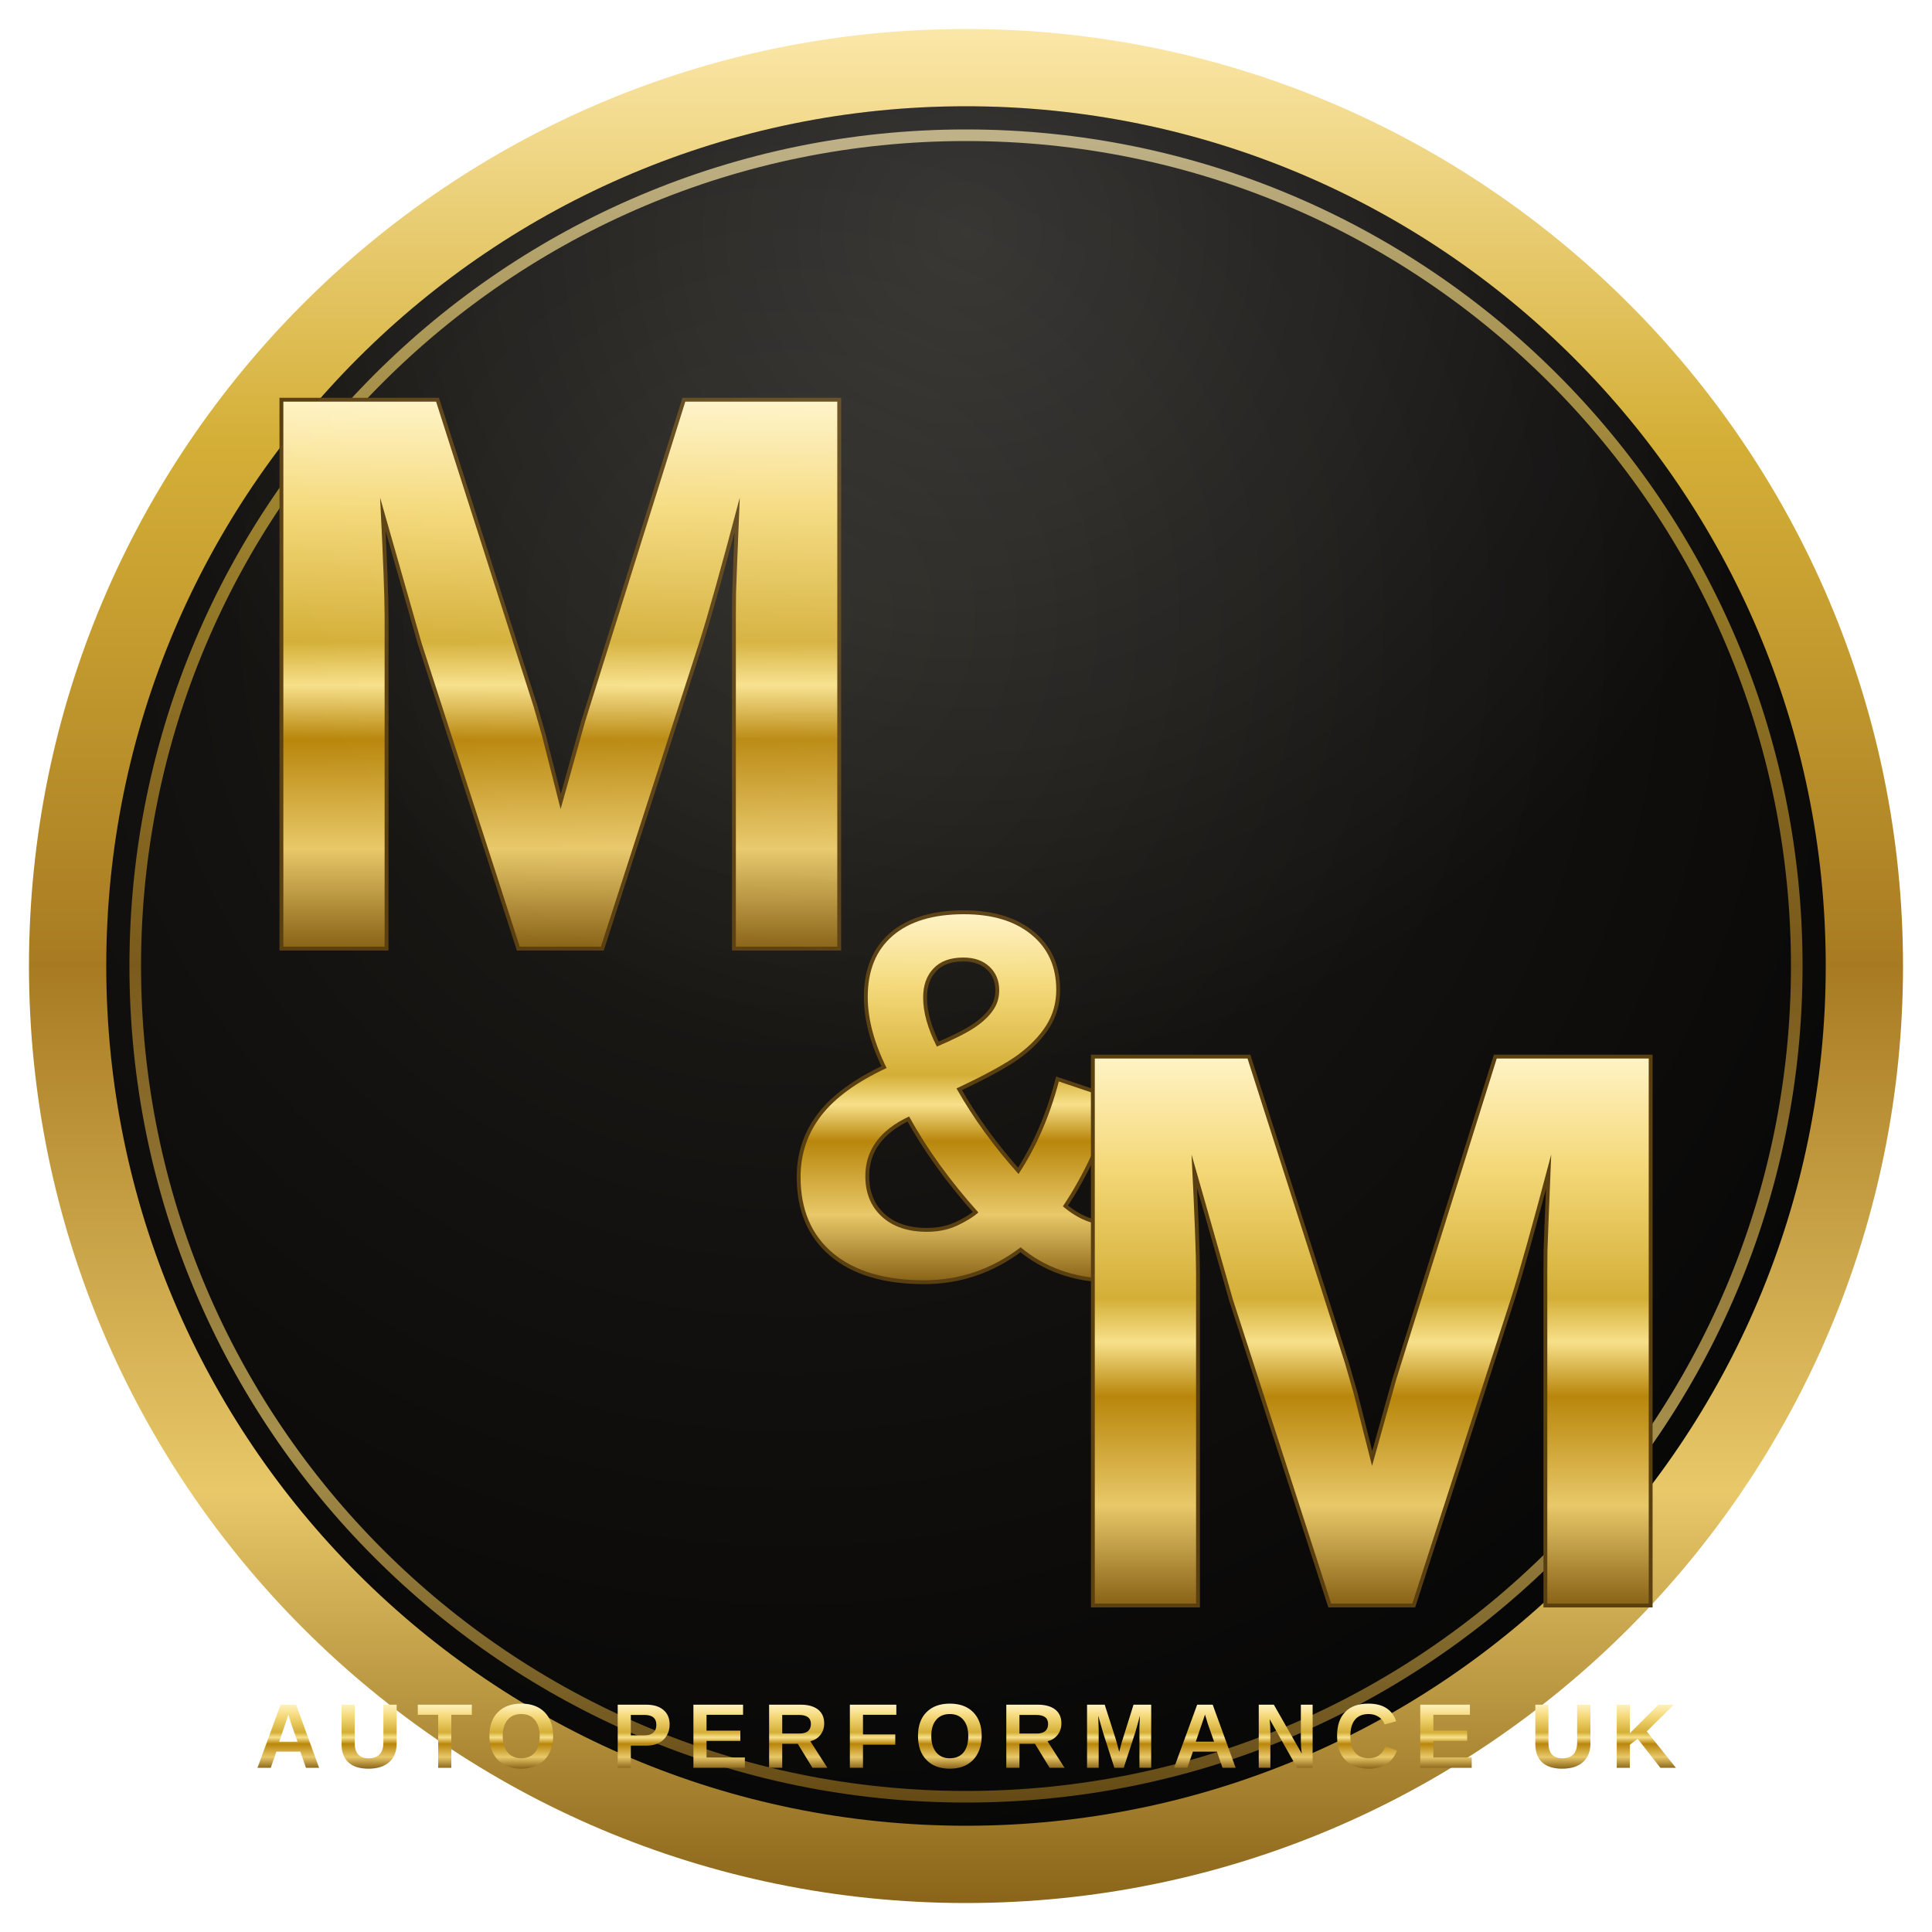
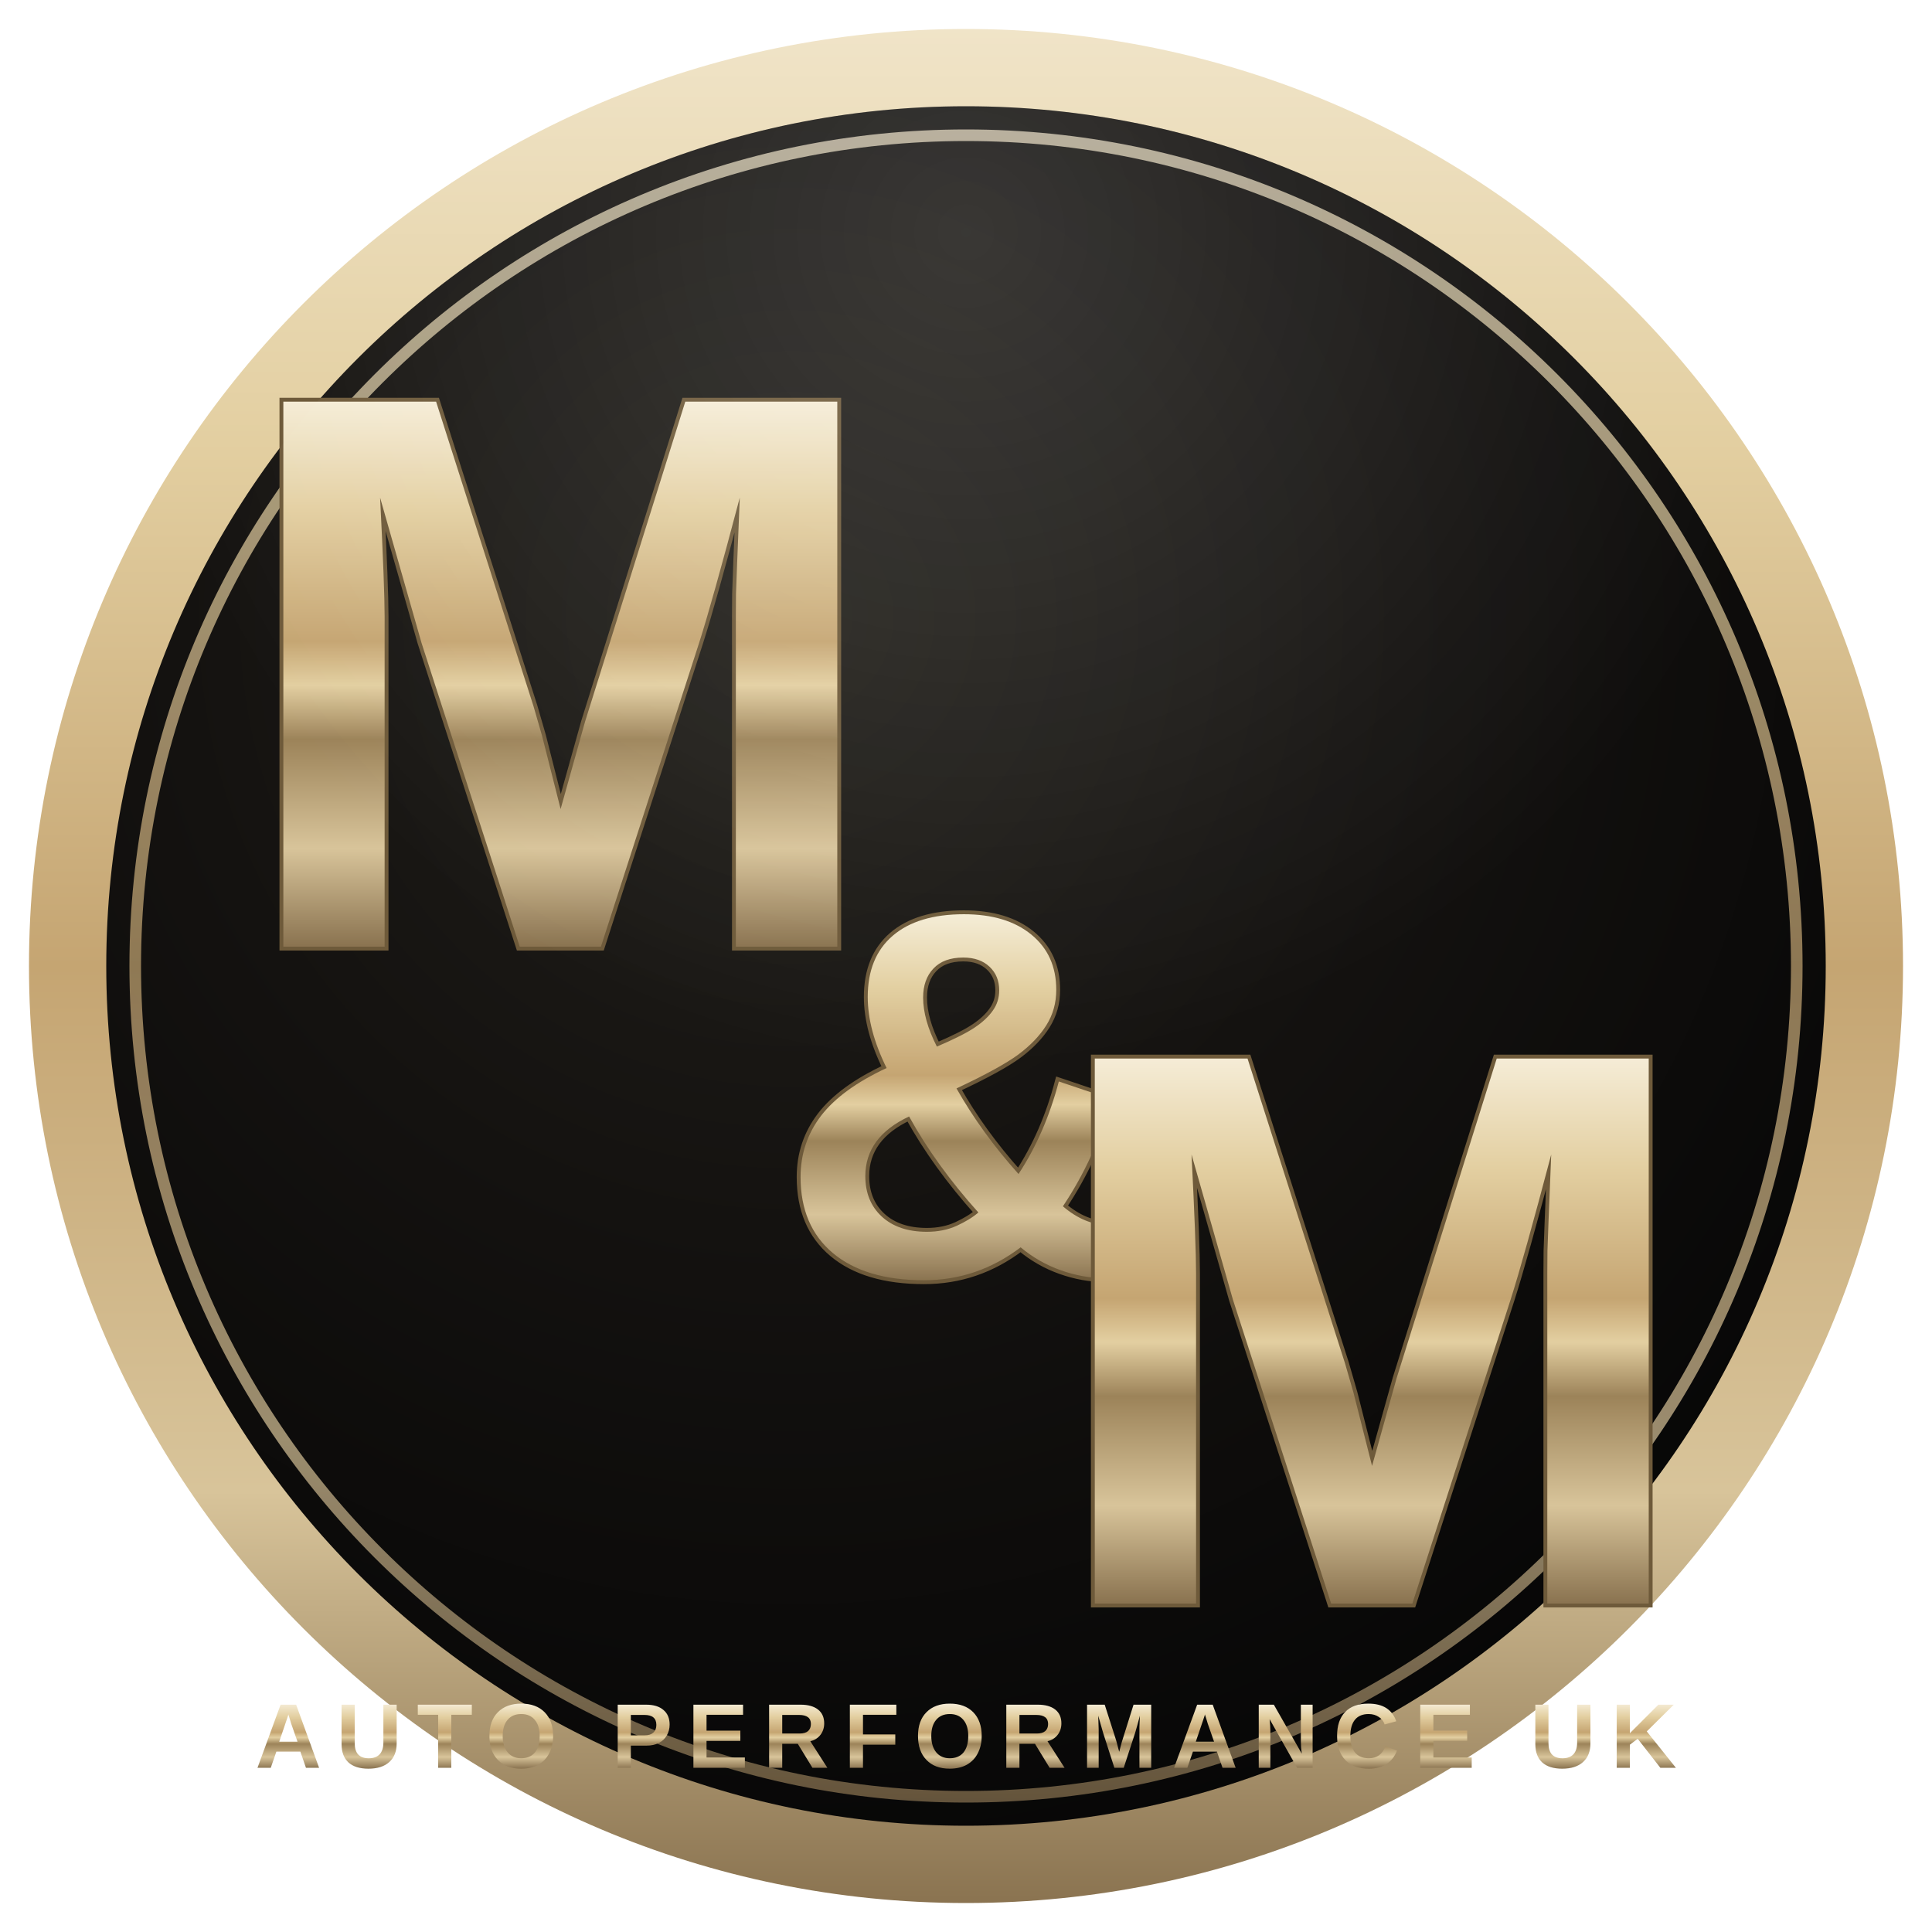
<svg xmlns="http://www.w3.org/2000/svg" viewBox="0 0 200 200" width="200" height="200" role="img" aria-label="M&amp;M Auto Performance UK">
  <defs>
    <radialGradient id="mm-disc" cx="40%" cy="30%" r="78%">
      <stop offset="0%" stop-color="#23211c" />
      <stop offset="45%" stop-color="#141210" />
      <stop offset="100%" stop-color="#050505" />
    </radialGradient>
    <linearGradient id="mm-ring" x1="0%" y1="0%" x2="0%" y2="100%">
-       <stop offset="0%" stop-color="#fbe7a8" />
-       <stop offset="22%" stop-color="#d4af37" />
-       <stop offset="50%" stop-color="#a87b22" />
-       <stop offset="78%" stop-color="#e8c869" />
-       <stop offset="100%" stop-color="#8a6418" />
+       <stop offset="0%" stop-color="#F0E4C8" />
+       <stop offset="22%" stop-color="#E3CFA1" />
+       <stop offset="50%" stop-color="#C5A572" />
+       <stop offset="78%" stop-color="#D8C49A" />
+       <stop offset="100%" stop-color="#8A7350" />
    </linearGradient>
    <linearGradient id="mm-gold" x1="0%" y1="0%" x2="0%" y2="100%">
-       <stop offset="0%" stop-color="#fff3c4" />
-       <stop offset="20%" stop-color="#f4d878" />
-       <stop offset="44%" stop-color="#d4af37" />
-       <stop offset="52%" stop-color="#f7e08a" />
-       <stop offset="62%" stop-color="#b8860b" />
-       <stop offset="82%" stop-color="#e8c869" />
-       <stop offset="100%" stop-color="#8a6418" />
+       <stop offset="0%" stop-color="#F5ECD6" />
+       <stop offset="20%" stop-color="#E3CFA1" />
+       <stop offset="44%" stop-color="#C5A572" />
+       <stop offset="52%" stop-color="#E3CFA1" />
+       <stop offset="62%" stop-color="#9C8359" />
+       <stop offset="82%" stop-color="#D8C49A" />
+       <stop offset="100%" stop-color="#8A7350" />
    </linearGradient>
    <radialGradient id="mm-gloss" cx="50%" cy="8%" r="48%">
      <stop offset="0%" stop-color="rgba(255,255,255,0.14)" />
      <stop offset="100%" stop-color="rgba(255,255,255,0)" />
    </radialGradient>
  </defs>
  <circle cx="100" cy="100" r="97" fill="url(#mm-ring)" />
  <circle cx="100" cy="100" r="89" fill="url(#mm-disc)" />
  <circle cx="100" cy="100" r="86" fill="none" stroke="url(#mm-ring)" stroke-width="1.2" opacity="0.7" />
-   <text x="58" y="98" font-family="'Arial Black','Helvetica Neue',Arial,sans-serif" font-weight="900" font-size="82" text-anchor="middle" fill="url(#mm-gold)" stroke="#5a3f10" stroke-width="0.8" paint-order="stroke">M</text>
-   <text x="100" y="132" font-family="'Arial Black','Helvetica Neue',Arial,sans-serif" font-weight="900" font-size="54" text-anchor="middle" fill="url(#mm-gold)" stroke="#5a3f10" stroke-width="0.8" paint-order="stroke">&amp;</text>
-   <text x="142" y="166" font-family="'Arial Black','Helvetica Neue',Arial,sans-serif" font-weight="900" font-size="82" text-anchor="middle" fill="url(#mm-gold)" stroke="#5a3f10" stroke-width="0.8" paint-order="stroke">M</text>
+   <text x="58" y="98" font-family="'Arial Black','Helvetica Neue',Arial,sans-serif" font-weight="900" font-size="82" text-anchor="middle" fill="url(#mm-gold)" stroke="#6E5A3A" stroke-width="0.8" paint-order="stroke">M</text>
+   <text x="100" y="132" font-family="'Arial Black','Helvetica Neue',Arial,sans-serif" font-weight="900" font-size="54" text-anchor="middle" fill="url(#mm-gold)" stroke="#6E5A3A" stroke-width="0.8" paint-order="stroke">&amp;</text>
+   <text x="142" y="166" font-family="'Arial Black','Helvetica Neue',Arial,sans-serif" font-weight="900" font-size="82" text-anchor="middle" fill="url(#mm-gold)" stroke="#6E5A3A" stroke-width="0.8" paint-order="stroke">M</text>
  <line x1="48" y1="180" x2="62" y2="180" stroke="url(#mm-ring)" stroke-width="1.4" />
  <line x1="138" y1="180" x2="152" y2="180" stroke="url(#mm-ring)" stroke-width="1.4" />
  <text x="100" y="183" font-family="'Helvetica Neue',Arial,sans-serif" font-size="9.5" font-weight="700" letter-spacing="1.5" text-anchor="middle" fill="url(#mm-gold)">AUTO PERFORMANCE UK</text>
  <circle cx="100" cy="100" r="89" fill="url(#mm-gloss)" />
</svg>
